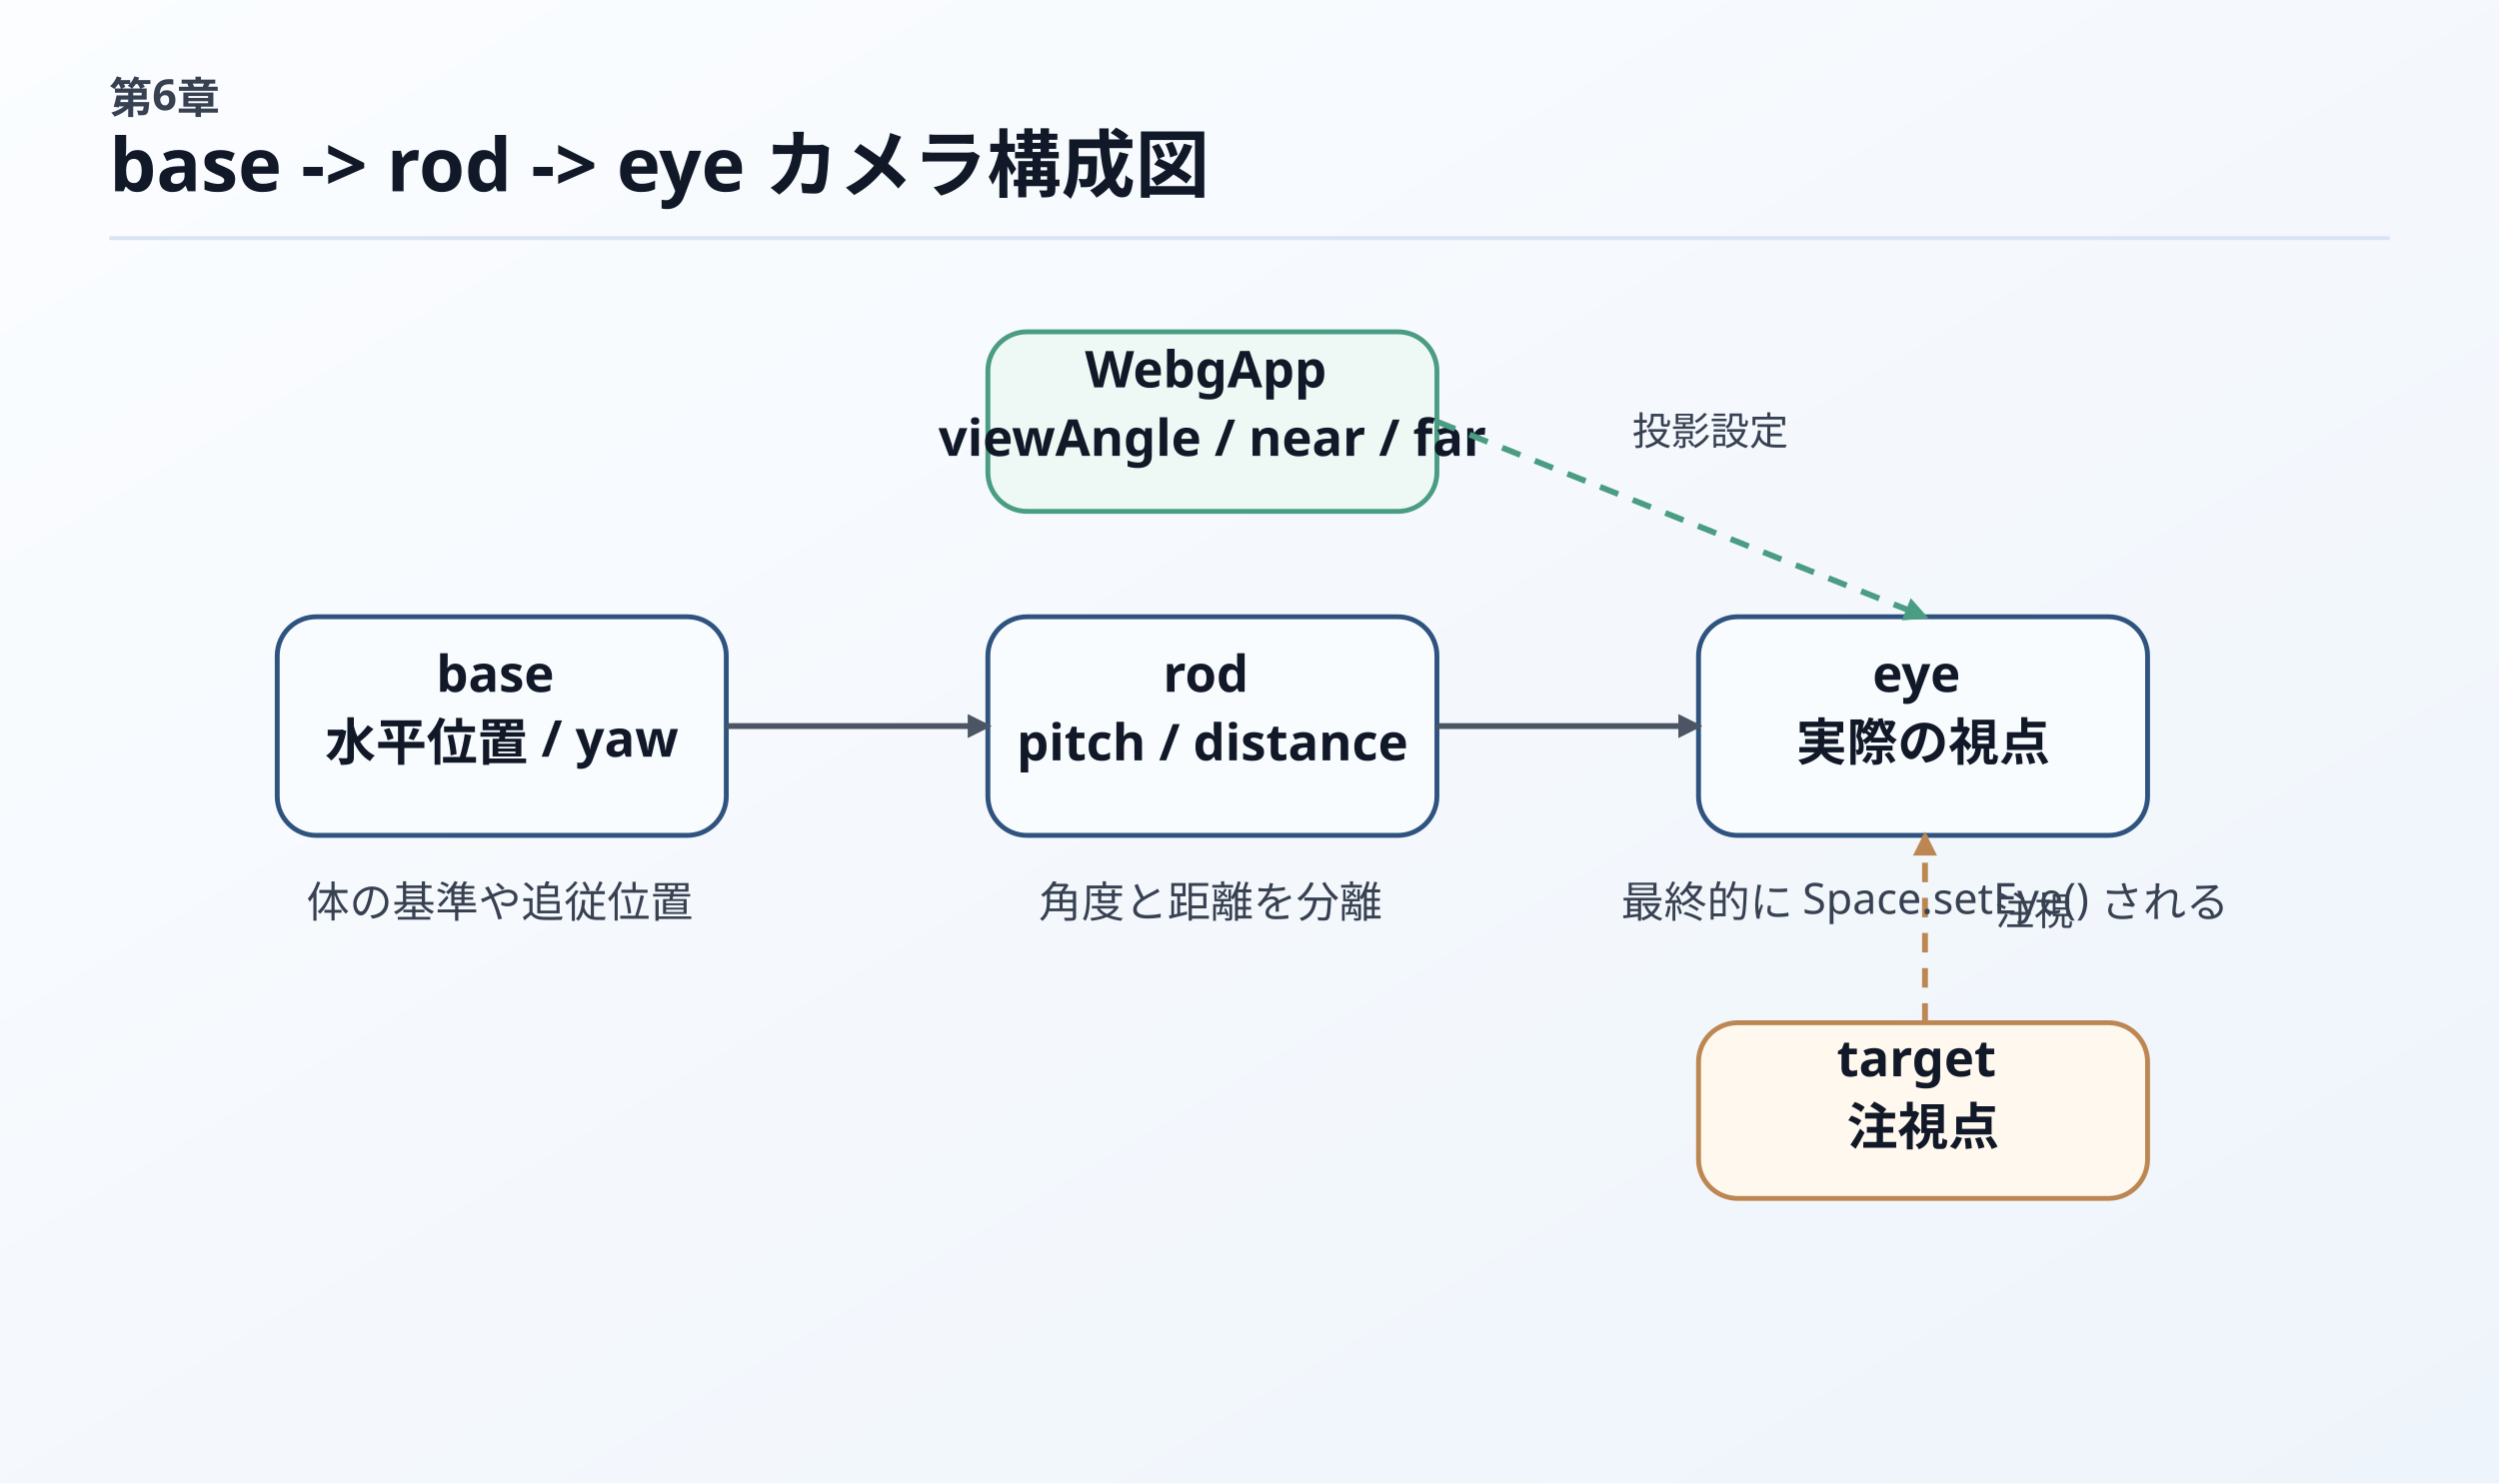
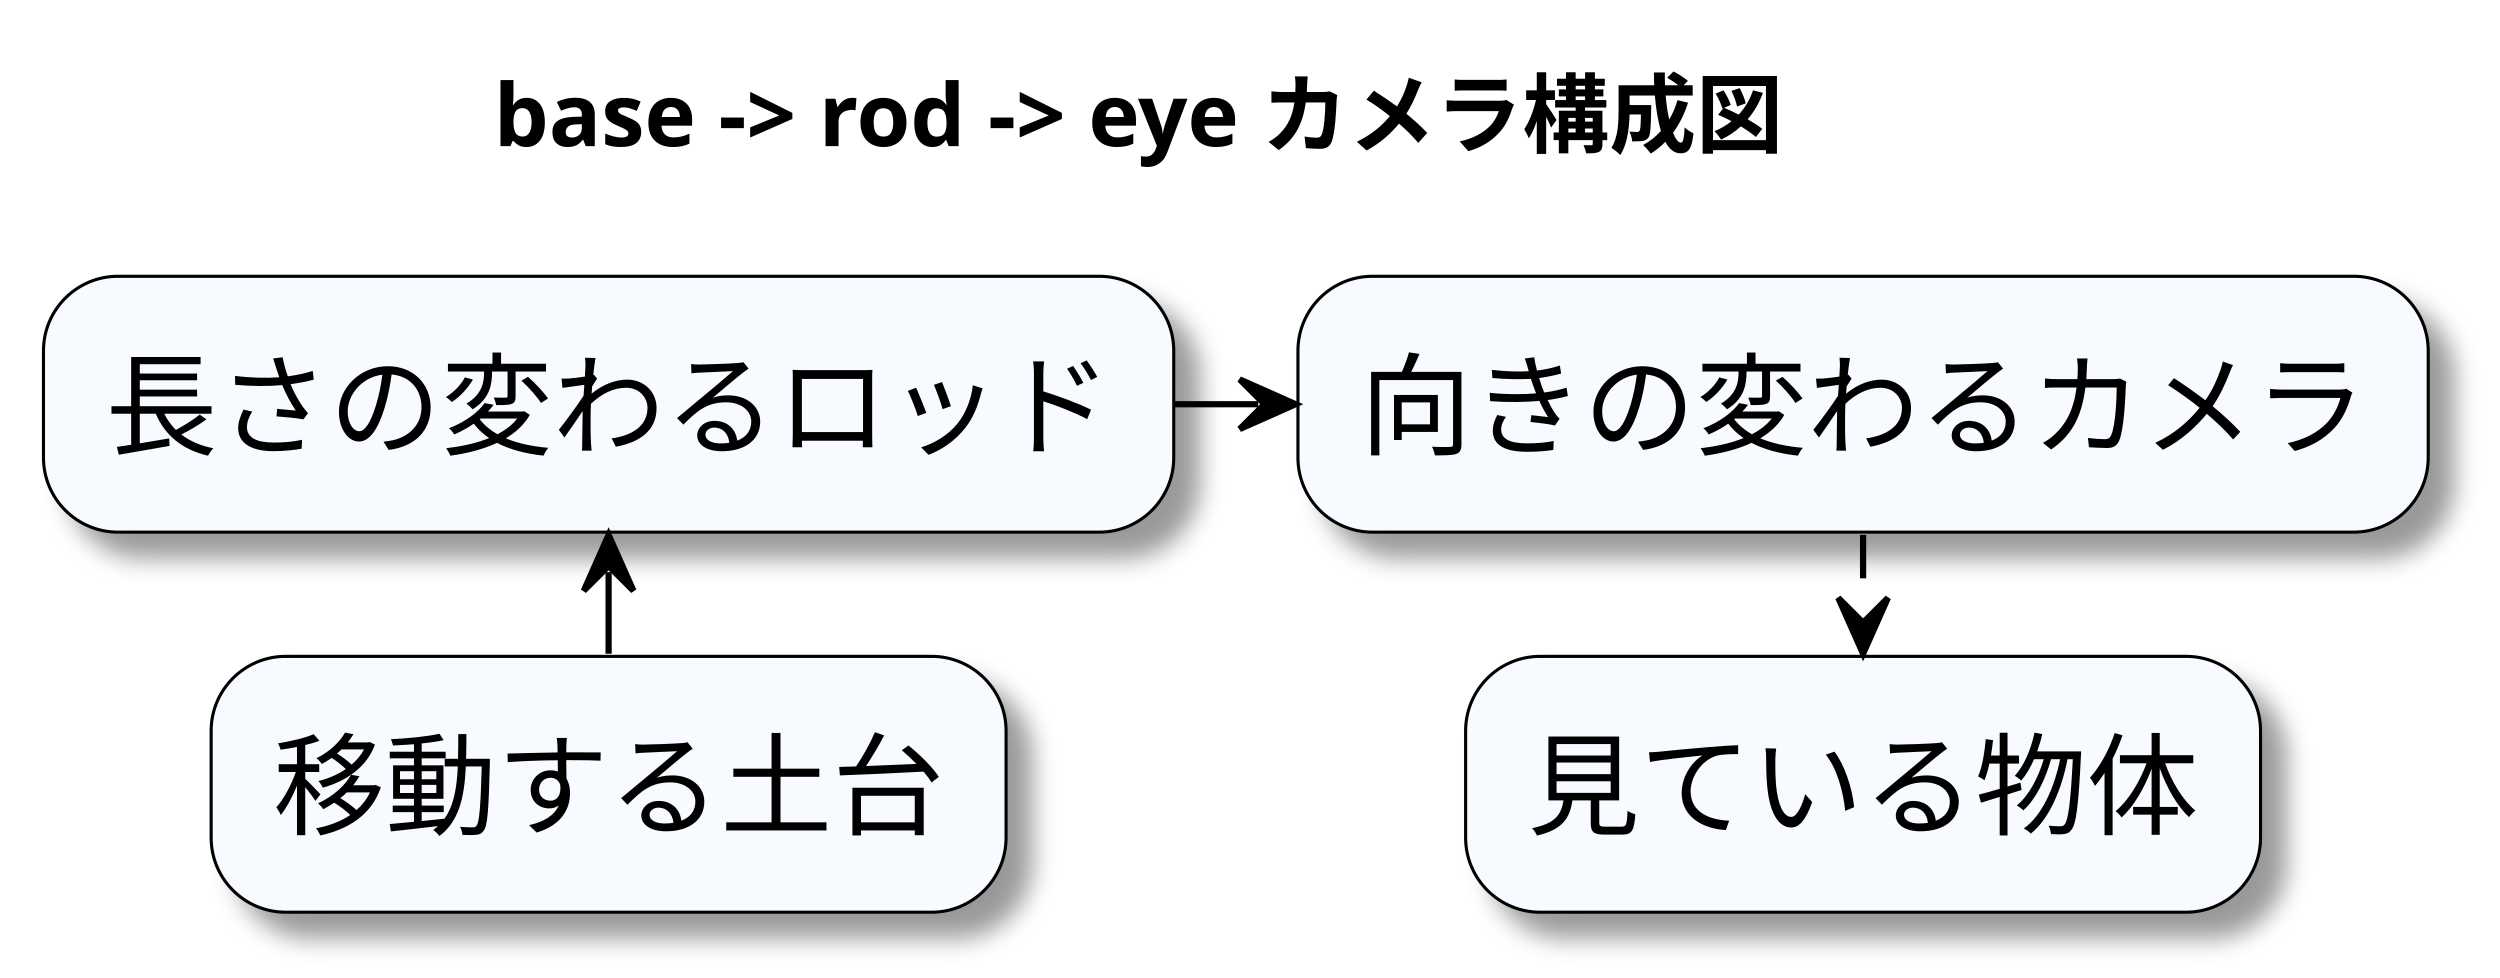
- <svg xmlns="http://www.w3.org/2000/svg" width="1280" height="760" viewBox="0 0 1280 760" role="img" aria-label="base -&gt; rod -&gt; eye カメラ構成図">
+ <svg xmlns="http://www.w3.org/2000/svg" contentStyleType="text/css" data-diagram-type="DESCRIPTION" height="246.875px" preserveAspectRatio="none" style="width:629px;height:246px;background:#FFFFFF;" version="1.1" viewBox="0 0 629 246" width="629.688px" zoomAndPan="magnify">
  <defs>
-     <linearGradient id="bg" x1="0" y1="0" x2="1" y2="1">
-       <stop offset="0%" stop-color="#fbfdff" />
-       <stop offset="100%" stop-color="#eef4fb" />
-     </linearGradient>
-     <marker id="arrow" viewBox="0 0 10 10" refX="8.4" refY="5" markerWidth="4.1" markerHeight="4.1" orient="auto-start-reverse">
-       <path d="M 0 0 L 10 5 L 0 10 z" fill="context-stroke" />
-     </marker>
+     <filter height="300%" id="fw4g0zfnat91r" width="300%" x="-1" y="-1">
+       <feGaussianBlur result="blurOut" stdDeviation="3.125" />
+       <feColorMatrix in="blurOut" result="blurOut2" type="matrix" values="0 0 0 0 0 0 0 0 0 0 0 0 0 0 0 0 0 0 .4 0" />
+       <feOffset dx="6.25" dy="6.25" in="blurOut2" result="blurOut3" />
+       <feBlend in="SourceGraphic" in2="blurOut3" mode="normal" />
+     </filter>
  </defs>
-   <rect width="1280" height="760" fill="url(#bg)" />
-   <text x="56" y="58" text-anchor="start" font-size="22" font-weight="700" fill="#374151" font-family="'Segoe UI', 'Hiragino Sans', 'Yu Gothic UI', sans-serif">
-     <tspan x="56" dy="0">第6章</tspan>
-   </text>
-   <text x="56" y="98" text-anchor="start" font-size="38" font-weight="700" fill="#111827" font-family="'Segoe UI', 'Hiragino Sans', 'Yu Gothic UI', sans-serif">
-     <tspan x="56" dy="0">base -&gt; rod -&gt; eye カメラ構成図</tspan>
-   </text>
-   <line x1="56" y1="122" x2="1224" y2="122" stroke="#d8e3f4" stroke-width="2" />
-   <rect x="142" y="316" width="230" height="112" rx="20" ry="20" fill="#f9fcff" stroke="#2f537f" stroke-width="2.5" />
-   <text x="257" y="372" text-anchor="middle" font-size="26" font-weight="600" fill="#111827" font-family="'Segoe UI', 'Hiragino Sans', 'Yu Gothic UI', sans-serif">
-     <tspan x="257" dy="-0.675em">base</tspan>
-     <tspan x="257" dy="1.35em">水平位置 / yaw</tspan>
-   </text>
-   <rect x="506" y="316" width="230" height="112" rx="20" ry="20" fill="#f9fcff" stroke="#2f537f" stroke-width="2.5" />
-   <text x="621" y="372" text-anchor="middle" font-size="26" font-weight="600" fill="#111827" font-family="'Segoe UI', 'Hiragino Sans', 'Yu Gothic UI', sans-serif">
-     <tspan x="621" dy="-0.675em">rod</tspan>
-     <tspan x="621" dy="1.35em">pitch / distance</tspan>
-   </text>
-   <rect x="870" y="316" width="230" height="112" rx="20" ry="20" fill="#f9fcff" stroke="#2f537f" stroke-width="2.5" />
-   <text x="985" y="372" text-anchor="middle" font-size="26" font-weight="600" fill="#111827" font-family="'Segoe UI', 'Hiragino Sans', 'Yu Gothic UI', sans-serif">
-     <tspan x="985" dy="-0.675em">eye</tspan>
-     <tspan x="985" dy="1.35em">実際の視点</tspan>
-   </text>
-   <rect x="870" y="524" width="230" height="90" rx="20" ry="20" fill="#fff8ef" stroke="#bc8752" stroke-width="2.5" />
-   <text x="985" y="569" text-anchor="middle" font-size="26" font-weight="600" fill="#111827" font-family="'Segoe UI', 'Hiragino Sans', 'Yu Gothic UI', sans-serif">
-     <tspan x="985" dy="-0.675em">target</tspan>
-     <tspan x="985" dy="1.35em">注視点</tspan>
-   </text>
-   <rect x="506" y="170" width="230" height="92" rx="20" ry="20" fill="#eef8f5" stroke="#4a9c83" stroke-width="2.5" />
-   <text x="621" y="216" text-anchor="middle" font-size="26" font-weight="600" fill="#111827" font-family="'Segoe UI', 'Hiragino Sans', 'Yu Gothic UI', sans-serif">
-     <tspan x="621" dy="-0.675em">WebgApp</tspan>
-     <tspan x="621" dy="1.35em">viewAngle / near / far</tspan>
-   </text>
-   <line x1="372" y1="372" x2="506" y2="372" stroke="#4b5563" stroke-width="3" marker-end="url(#arrow)" />
-   <line x1="736" y1="372" x2="870" y2="372" stroke="#4b5563" stroke-width="3" marker-end="url(#arrow)" />
-   <line x1="736" y1="216" x2="986" y2="316" stroke="#4a9c83" stroke-width="3" stroke-dasharray="10 8" marker-end="url(#arrow)" />
-   <text x="876" y="228" text-anchor="middle" font-size="20" font-weight="500" fill="#374151" font-family="'Segoe UI', 'Hiragino Sans', 'Yu Gothic UI', sans-serif">
-     <tspan x="876" dy="0">投影設定</tspan>
-   </text>
-   <line x1="986" y1="524" x2="986" y2="428" stroke="#bc8752" stroke-width="3" stroke-dasharray="10 8" marker-end="url(#arrow)" />
-   <text x="1042" y="474" text-anchor="middle" font-size="20" font-weight="500" fill="#374151" font-family="'Segoe UI', 'Hiragino Sans', 'Yu Gothic UI', sans-serif">
-     <tspan x="1042" dy="0">注視</tspan>
-   </text>
-   <text x="256" y="470" text-anchor="middle" font-size="22" font-weight="500" fill="#374151" font-family="'Segoe UI', 'Hiragino Sans', 'Yu Gothic UI', sans-serif">
-     <tspan x="256" dy="0">体の基準や追従位置</tspan>
-   </text>
-   <text x="620" y="470" text-anchor="middle" font-size="22" font-weight="500" fill="#374151" font-family="'Segoe UI', 'Hiragino Sans', 'Yu Gothic UI', sans-serif">
-     <tspan x="620" dy="0">角度と距離を分離</tspan>
-   </text>
-   <text x="986" y="470" text-anchor="middle" font-size="22" font-weight="500" fill="#374151" font-family="'Segoe UI', 'Hiragino Sans', 'Yu Gothic UI', sans-serif">
-     <tspan x="986" dy="0">最終的に Space.setEye() される</tspan>
-   </text>
+   <g>
+     <g class="title" data-source-line="1">
+       <text fill="#000000" font-family="Yu Gothic UI" font-size="21.875" font-weight="bold" lengthAdjust="spacing" textLength="359.378" x="124.217" y="36.774">base -&gt; rod -&gt; eye カメラ構成図</text>
+     </g>
+     <g class="entity" data-entity="Target" data-source-line="19" data-uid="ent0002" id="entity_Target">
+       <rect fill="#F7FBFF" filter="url(#fw4g0zfnat91r)" height="64.374" rx="18.75" ry="18.75" style="stroke:#000000;stroke-width:0.781;" width="200" x="368.75" y="165.138" />
+       <text fill="#000000" font-family="Yu Gothic UI" font-size="28.125" lengthAdjust="spacing" textLength="168.75" x="384.375" y="207.954">見ている物体</text>
+     </g>
+     <g class="entity" data-entity="Eye" data-source-line="20" data-uid="ent0003" id="entity_Eye">
+       <rect fill="#F7FBFF" filter="url(#fw4g0zfnat91r)" height="64.374" rx="18.75" ry="18.75" style="stroke:#000000;stroke-width:0.781;" width="284.375" x="326.562" y="69.513" />
+       <text fill="#000000" font-family="Yu Gothic UI" font-size="28.125" lengthAdjust="spacing" textLength="253.125" x="342.188" y="112.329">向きの変わるカメラ</text>
+     </g>
+     <g class="entity" data-entity="Rod" data-source-line="21" data-uid="ent0004" id="entity_Rod">
+       <rect fill="#F7FBFF" filter="url(#fw4g0zfnat91r)" height="64.374" rx="18.75" ry="18.75" style="stroke:#000000;stroke-width:0.781;" width="284.375" x="10.938" y="69.513" />
+       <text fill="#000000" font-family="Yu Gothic UI" font-size="28.125" lengthAdjust="spacing" textLength="253.125" x="26.562" y="112.329">長さの変わるロッド</text>
+     </g>
+     <g class="entity" data-entity="Base" data-source-line="22" data-uid="ent0005" id="entity_Base">
+       <rect fill="#F7FBFF" filter="url(#fw4g0zfnat91r)" height="64.374" rx="18.75" ry="18.75" style="stroke:#000000;stroke-width:0.781;" width="200" x="53.125" y="165.138" />
+       <text fill="#000000" font-family="Yu Gothic UI" font-size="28.125" lengthAdjust="spacing" textLength="168.75" x="68.75" y="207.954">移動する土台</text>
+     </g>
+     <g class="link" data-entity-1="Rod" data-entity-2="Base" data-source-line="25" data-uid="lnk7" id="link_Rod_Base">
+       <path d="M153.125,143.95 C153.125,153.607 153.125,154.841 153.125,164.482" fill="none" id="Rod-backto-Base" style="stroke:#000000;stroke-width:1.562;" />
+       <polygon fill="#000000" points="153.125,134.575,146.875,148.638,153.125,142.388,159.375,148.638,153.125,134.575" style="stroke:#000000;stroke-width:1.562;" />
+     </g>
+     <g class="link" data-entity-1="Rod" data-entity-2="Eye" data-source-line="26" data-uid="lnk8" id="link_Rod_Eye">
+       <path d="M295.531,101.7 C305.672,101.7 306.453,101.7 316.594,101.7" fill="none" id="Rod-to-Eye" style="stroke:#000000;stroke-width:1.562;" />
+       <polygon fill="#000000" points="325.969,101.7,311.906,95.45,318.156,101.7,311.906,107.95,325.969,101.7" style="stroke:#000000;stroke-width:1.562;" />
+     </g>
+     <g class="link" data-entity-1="Eye" data-entity-2="Target" data-source-line="27" data-uid="lnk9" id="link_Eye_Target">
+       <path d="M468.75,134.575 C468.75,144.232 468.75,145.466 468.75,155.107" fill="none" id="Eye-to-Target" style="stroke:#000000;stroke-width:1.562;stroke-dasharray:10.938,10.938;" />
+       <polygon fill="#000000" points="468.75,164.482,475,150.419,468.75,156.669,462.5,150.419,468.75,164.482" style="stroke:#000000;stroke-width:1.562;" />
+     </g>
+   </g>
</svg>
